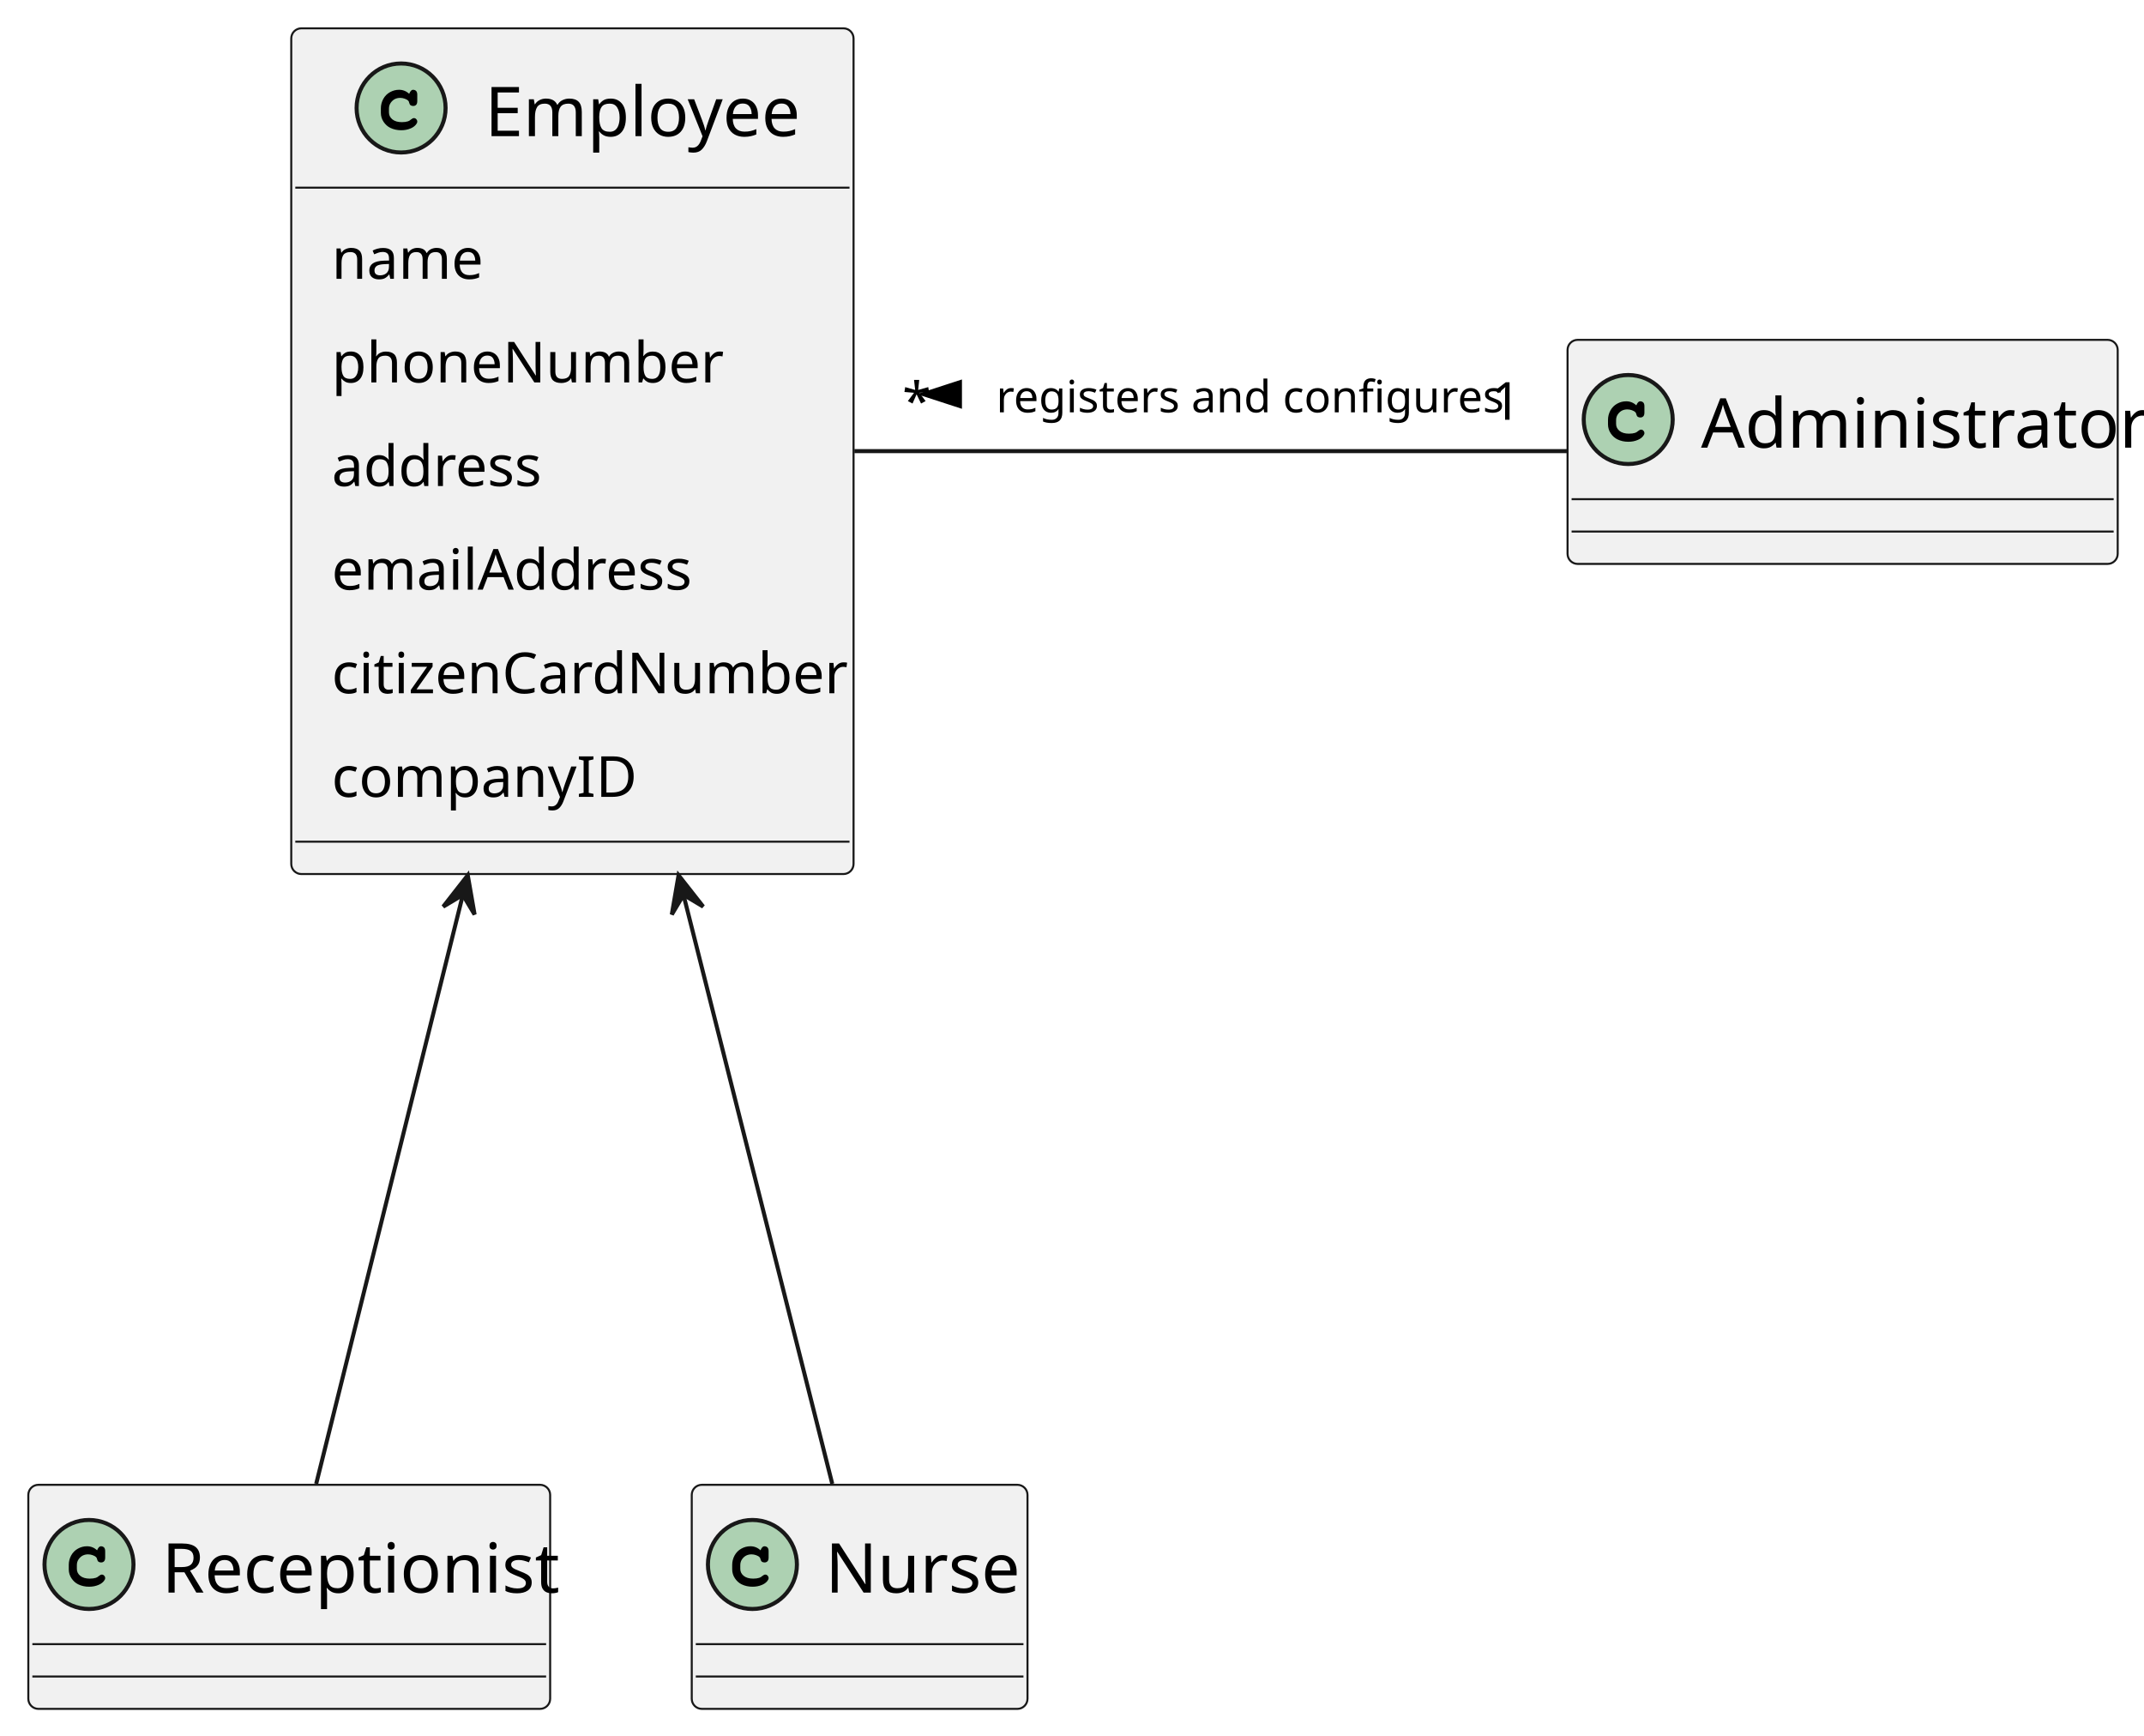
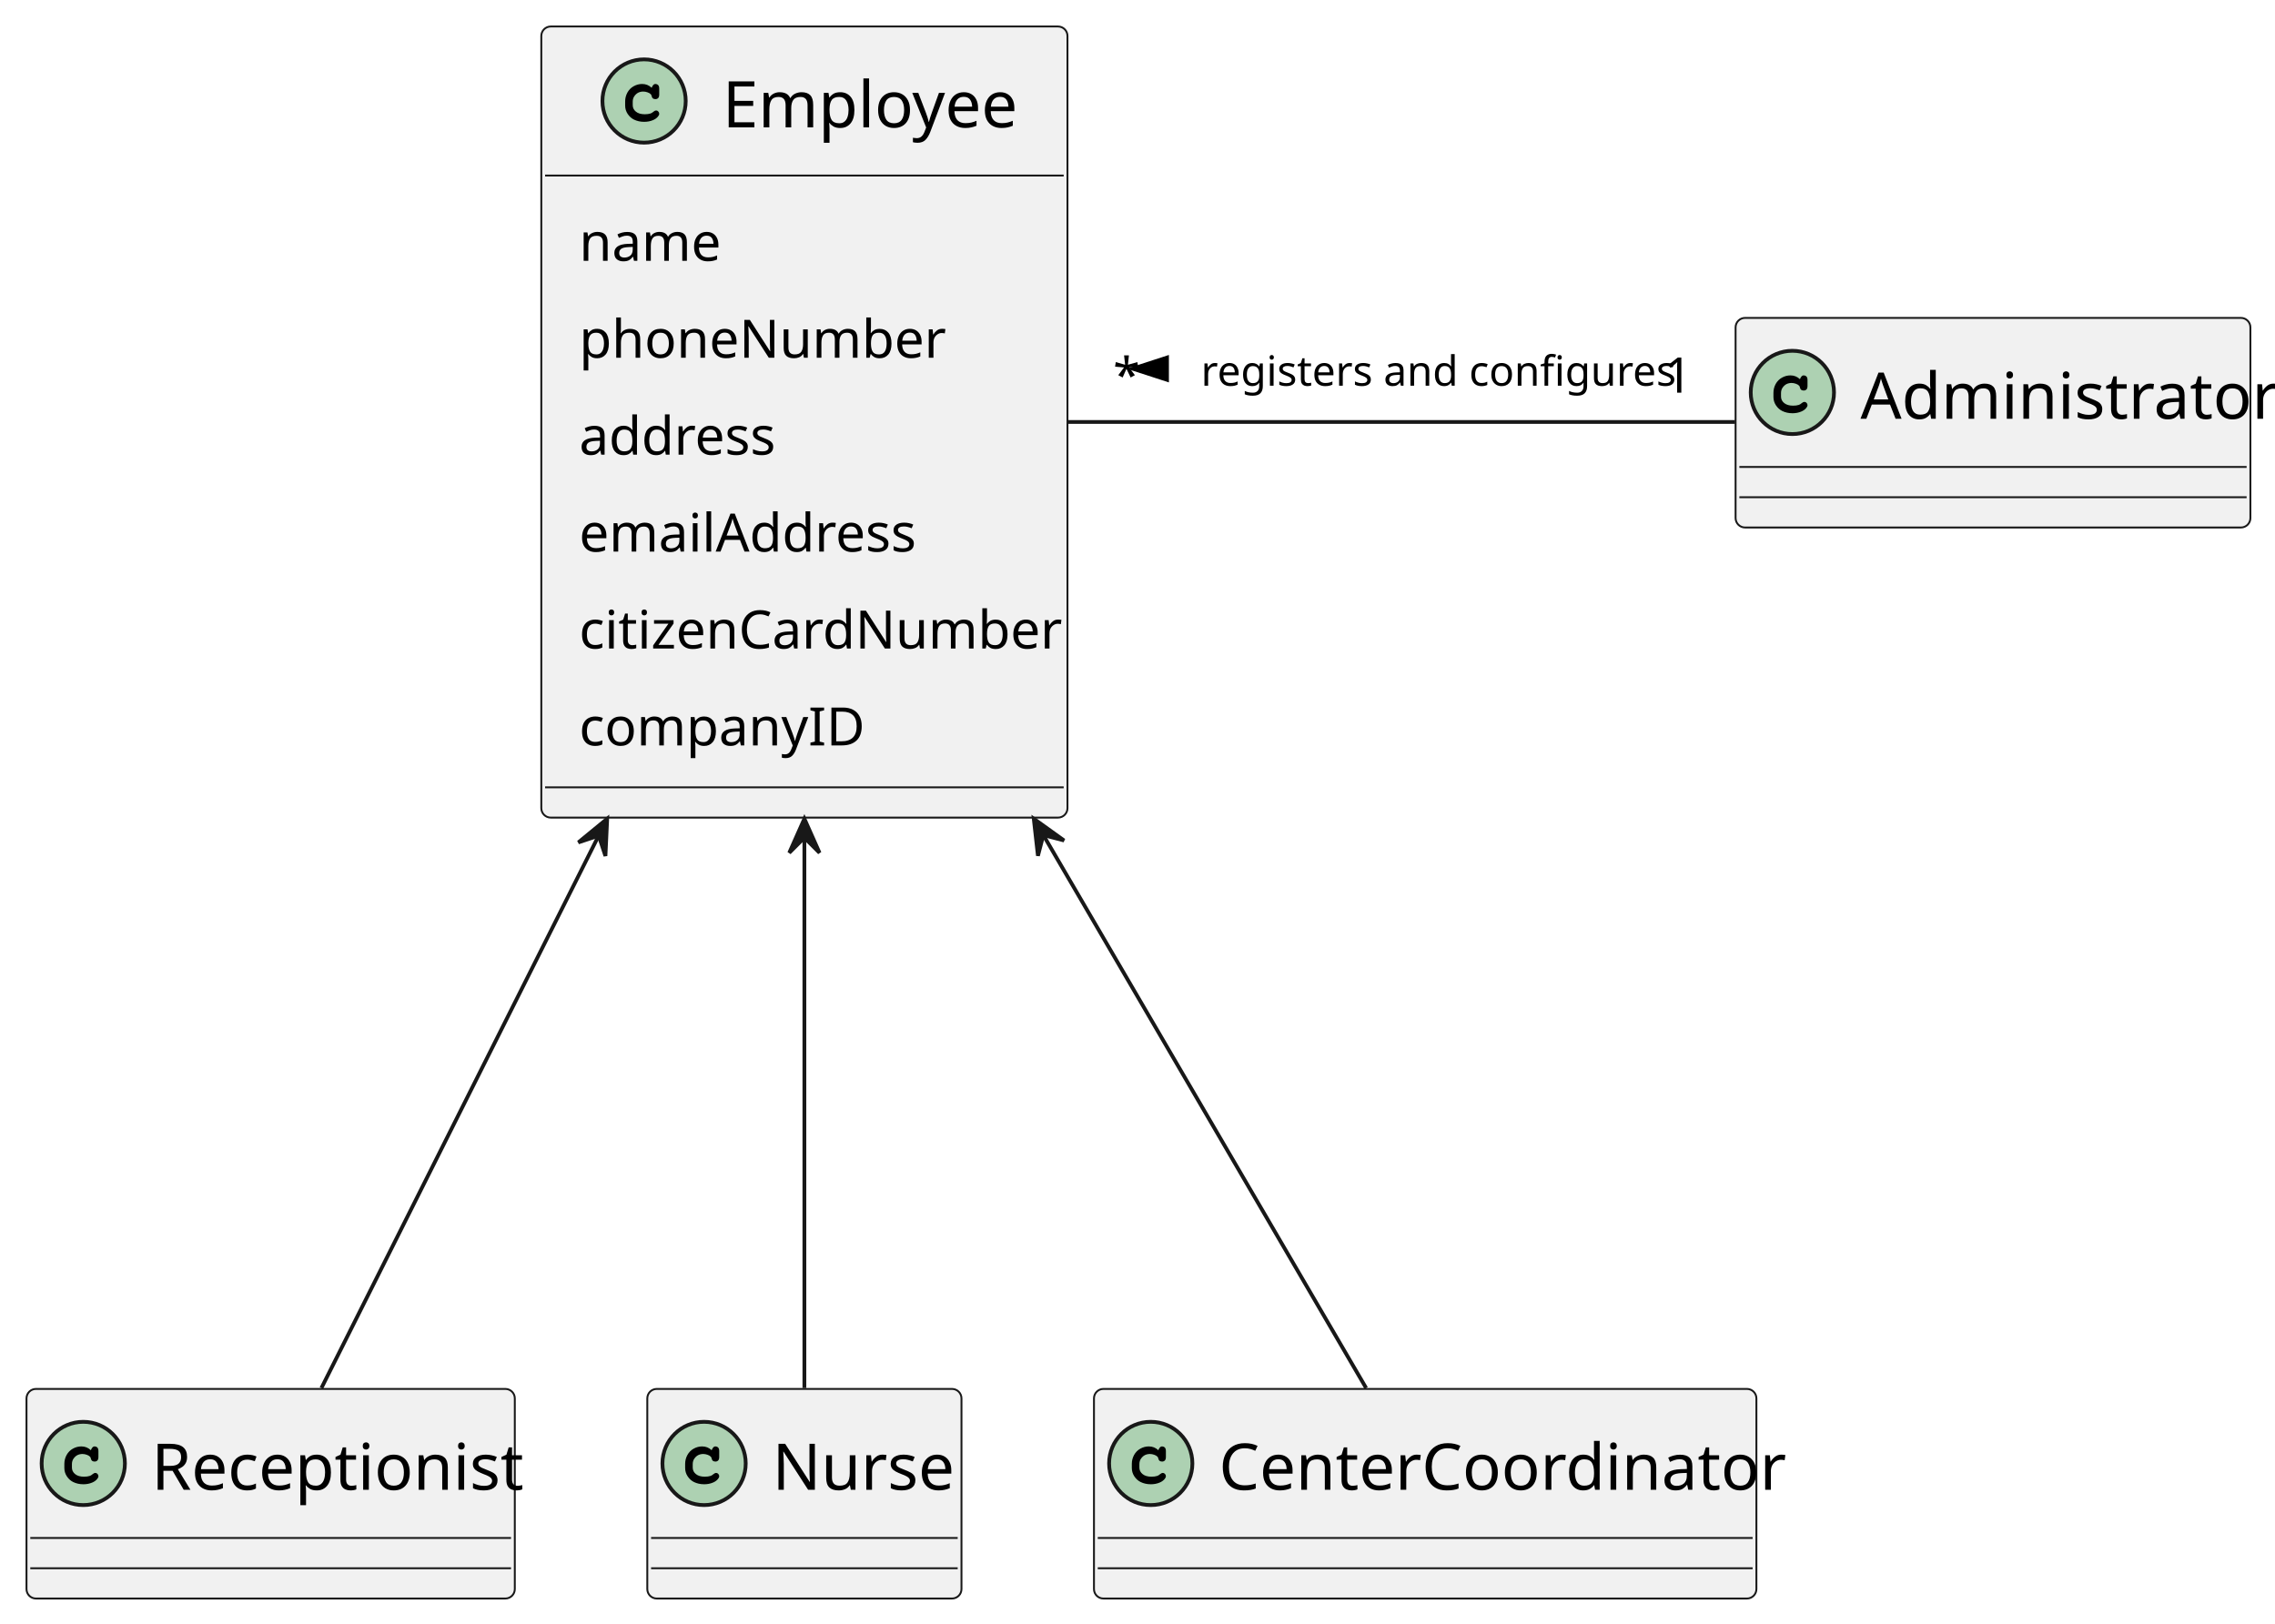
- <svg xmlns="http://www.w3.org/2000/svg" contentStyleType="text/css" height="429px" preserveAspectRatio="none" style="width:530px;height:429px;background:#FFFFFF;" version="1.1" viewBox="0 0 530 429" width="530px" zoomAndPan="magnify">
+ <svg xmlns="http://www.w3.org/2000/svg" contentStyleType="text/css" height="429px" preserveAspectRatio="none" style="width:601px;height:429px;background:#FFFFFF;" version="1.1" viewBox="0 0 601 429" width="601px" zoomAndPan="magnify">
  <defs />
  <g>
    <g id="elem_Administrator">
-       <rect codeLine="5" fill="#F1F1F1" height="55.383" id="Administrator" rx="2.5" ry="2.5" style="stroke:#181818;stroke-width:0.5;" width="136" x="387.5" y="84" />
-       <ellipse cx="402.5" cy="103.691" fill="#ADD1B2" rx="11" ry="11" style="stroke:#181818;stroke-width:1.0;" />
-       <path d="M404.5,100.191 Q404.703,99.691 404.938,99.441 Q405.172,99.191 405.438,99.191 Q405.906,99.191 406.203,99.473 Q406.5,99.754 406.5,100.41 L406.5,101.973 Q406.5,102.629 406.219,102.91 Q405.938,103.191 405.5,103.191 Q405.109,103.191 404.859,103.019 Q404.609,102.848 404.5,102.394 Q404.453,102.082 404.281,101.91 Q403.969,101.582 403.406,101.394 Q402.844,101.191 402.281,101.191 Q401.578,101.191 400.984,101.473 Q400.406,101.754 399.953,102.379 Q399.5,103.004 399.5,103.863 L399.5,104.785 Q399.5,105.816 400.344,106.504 Q401.188,107.191 402.688,107.191 Q403.578,107.191 404.203,106.988 Q404.562,106.879 404.969,106.519 Q405.234,106.316 405.375,106.254 Q405.516,106.191 405.688,106.191 Q406.016,106.191 406.25,106.457 Q406.5,106.707 406.5,107.066 Q406.5,107.41 406.156,107.816 Q405.656,108.41 404.859,108.738 Q403.812,109.191 402.531,109.191 Q401.031,109.191 399.828,108.598 Q398.859,108.129 398.172,107.113 Q397.5,106.098 397.5,104.894 L397.5,103.801 Q397.5,102.551 398.094,101.457 Q398.703,100.363 399.75,99.785 Q400.812,99.191 402,99.191 Q402.719,99.191 403.344,99.441 Q403.969,99.691 404.5,100.191 Z " fill="#000000" />
-       <text fill="#000000" font-family="sans-serif" font-size="17" lengthAdjust="spacing" textLength="96" x="420.5" y="110.647">Administrator</text>
-       <line style="stroke:#181818;stroke-width:0.5;" x1="388.5" x2="522.5" y1="123.383" y2="123.383" />
-       <line style="stroke:#181818;stroke-width:0.5;" x1="388.5" x2="522.5" y1="131.383" y2="131.383" />
+       <rect codeLine="5" fill="#F1F1F1" height="55.383" id="Administrator" rx="2.5" ry="2.5" style="stroke:#181818;stroke-width:0.5;" width="136" x="458.5" y="84" />
+       <ellipse cx="473.5" cy="103.691" fill="#ADD1B2" rx="11" ry="11" style="stroke:#181818;stroke-width:1.0;" />
+       <path d="M475.5,100.191 Q475.703,99.691 475.938,99.441 Q476.172,99.191 476.438,99.191 Q476.906,99.191 477.203,99.473 Q477.5,99.754 477.5,100.41 L477.5,101.973 Q477.5,102.629 477.219,102.91 Q476.938,103.191 476.5,103.191 Q476.109,103.191 475.859,103.019 Q475.609,102.848 475.5,102.394 Q475.453,102.082 475.281,101.91 Q474.969,101.582 474.406,101.394 Q473.844,101.191 473.281,101.191 Q472.578,101.191 471.984,101.473 Q471.406,101.754 470.953,102.379 Q470.5,103.004 470.5,103.863 L470.5,104.785 Q470.5,105.816 471.344,106.504 Q472.188,107.191 473.688,107.191 Q474.578,107.191 475.203,106.988 Q475.562,106.879 475.969,106.519 Q476.234,106.316 476.375,106.254 Q476.516,106.191 476.688,106.191 Q477.016,106.191 477.25,106.457 Q477.5,106.707 477.5,107.066 Q477.5,107.41 477.156,107.816 Q476.656,108.41 475.859,108.738 Q474.812,109.191 473.531,109.191 Q472.031,109.191 470.828,108.598 Q469.859,108.129 469.172,107.113 Q468.5,106.098 468.5,104.894 L468.5,103.801 Q468.5,102.551 469.094,101.457 Q469.703,100.363 470.75,99.785 Q471.812,99.191 473,99.191 Q473.719,99.191 474.344,99.441 Q474.969,99.691 475.5,100.191 Z " fill="#000000" />
+       <text fill="#000000" font-family="sans-serif" font-size="17" lengthAdjust="spacing" textLength="96" x="491.5" y="110.647">Administrator</text>
+       <line style="stroke:#181818;stroke-width:0.5;" x1="459.5" x2="593.5" y1="123.383" y2="123.383" />
+       <line style="stroke:#181818;stroke-width:0.5;" x1="459.5" x2="593.5" y1="131.383" y2="131.383" />
    </g>
    <g id="elem_Employee">
-       <rect codeLine="6" fill="#F1F1F1" height="209.039" id="Employee" rx="2.5" ry="2.5" style="stroke:#181818;stroke-width:0.5;" width="139" x="72" y="7" />
-       <ellipse cx="99.15" cy="26.691" fill="#ADD1B2" rx="11" ry="11" style="stroke:#181818;stroke-width:1.0;" />
-       <path d="M101.15,23.191 Q101.353,22.691 101.588,22.441 Q101.822,22.191 102.088,22.191 Q102.556,22.191 102.853,22.473 Q103.15,22.754 103.15,23.41 L103.15,24.973 Q103.15,25.629 102.869,25.91 Q102.588,26.191 102.15,26.191 Q101.759,26.191 101.509,26.02 Q101.259,25.848 101.15,25.395 Q101.103,25.082 100.931,24.91 Q100.619,24.582 100.056,24.395 Q99.494,24.191 98.931,24.191 Q98.228,24.191 97.634,24.473 Q97.056,24.754 96.603,25.379 Q96.15,26.004 96.15,26.863 L96.15,27.785 Q96.15,28.816 96.994,29.504 Q97.838,30.191 99.338,30.191 Q100.228,30.191 100.853,29.988 Q101.213,29.879 101.619,29.52 Q101.884,29.316 102.025,29.254 Q102.166,29.191 102.338,29.191 Q102.666,29.191 102.9,29.457 Q103.15,29.707 103.15,30.066 Q103.15,30.41 102.806,30.816 Q102.306,31.41 101.509,31.738 Q100.463,32.191 99.181,32.191 Q97.681,32.191 96.478,31.598 Q95.509,31.129 94.822,30.113 Q94.15,29.098 94.15,27.895 L94.15,26.801 Q94.15,25.551 94.744,24.457 Q95.353,23.363 96.4,22.785 Q97.463,22.191 98.65,22.191 Q99.369,22.191 99.994,22.441 Q100.619,22.691 101.15,23.191 Z " fill="#000000" />
-       <text fill="#000000" font-family="sans-serif" font-size="17" lengthAdjust="spacing" textLength="72" x="119.85" y="33.648">Employee</text>
-       <line style="stroke:#181818;stroke-width:0.5;" x1="73" x2="210" y1="46.383" y2="46.383" />
-       <text fill="#000000" font-family="sans-serif" font-size="14" lengthAdjust="spacing" textLength="35" x="82" y="68.916">name</text>
-       <text fill="#000000" font-family="sans-serif" font-size="14" lengthAdjust="spacing" textLength="89" x="82" y="94.525">phoneNumber</text>
-       <text fill="#000000" font-family="sans-serif" font-size="14" lengthAdjust="spacing" textLength="51" x="82" y="120.135">address</text>
-       <text fill="#000000" font-family="sans-serif" font-size="14" lengthAdjust="spacing" textLength="85" x="82" y="145.744">emailAddress</text>
-       <text fill="#000000" font-family="sans-serif" font-size="14" lengthAdjust="spacing" textLength="119" x="82" y="171.353">citizenCardNumber</text>
-       <text fill="#000000" font-family="sans-serif" font-size="14" lengthAdjust="spacing" textLength="70" x="82" y="196.963">companyID</text>
-       <line style="stroke:#181818;stroke-width:0.5;" x1="73" x2="210" y1="208.039" y2="208.039" />
+       <rect codeLine="6" fill="#F1F1F1" height="209.039" id="Employee" rx="2.5" ry="2.5" style="stroke:#181818;stroke-width:0.5;" width="139" x="143" y="7" />
+       <ellipse cx="170.15" cy="26.691" fill="#ADD1B2" rx="11" ry="11" style="stroke:#181818;stroke-width:1.0;" />
+       <path d="M172.15,23.191 Q172.353,22.691 172.588,22.441 Q172.822,22.191 173.088,22.191 Q173.556,22.191 173.853,22.473 Q174.15,22.754 174.15,23.41 L174.15,24.973 Q174.15,25.629 173.869,25.91 Q173.588,26.191 173.15,26.191 Q172.759,26.191 172.509,26.02 Q172.259,25.848 172.15,25.395 Q172.103,25.082 171.931,24.91 Q171.619,24.582 171.056,24.395 Q170.494,24.191 169.931,24.191 Q169.228,24.191 168.634,24.473 Q168.056,24.754 167.603,25.379 Q167.15,26.004 167.15,26.863 L167.15,27.785 Q167.15,28.816 167.994,29.504 Q168.838,30.191 170.338,30.191 Q171.228,30.191 171.853,29.988 Q172.213,29.879 172.619,29.52 Q172.884,29.316 173.025,29.254 Q173.166,29.191 173.338,29.191 Q173.666,29.191 173.9,29.457 Q174.15,29.707 174.15,30.066 Q174.15,30.41 173.806,30.816 Q173.306,31.41 172.509,31.738 Q171.463,32.191 170.181,32.191 Q168.681,32.191 167.478,31.598 Q166.509,31.129 165.822,30.113 Q165.15,29.098 165.15,27.895 L165.15,26.801 Q165.15,25.551 165.744,24.457 Q166.353,23.363 167.4,22.785 Q168.463,22.191 169.65,22.191 Q170.369,22.191 170.994,22.441 Q171.619,22.691 172.15,23.191 Z " fill="#000000" />
+       <text fill="#000000" font-family="sans-serif" font-size="17" lengthAdjust="spacing" textLength="72" x="190.85" y="33.648">Employee</text>
+       <line style="stroke:#181818;stroke-width:0.5;" x1="144" x2="281" y1="46.383" y2="46.383" />
+       <text fill="#000000" font-family="sans-serif" font-size="14" lengthAdjust="spacing" textLength="35" x="153" y="68.916">name</text>
+       <text fill="#000000" font-family="sans-serif" font-size="14" lengthAdjust="spacing" textLength="89" x="153" y="94.525">phoneNumber</text>
+       <text fill="#000000" font-family="sans-serif" font-size="14" lengthAdjust="spacing" textLength="51" x="153" y="120.135">address</text>
+       <text fill="#000000" font-family="sans-serif" font-size="14" lengthAdjust="spacing" textLength="85" x="153" y="145.744">emailAddress</text>
+       <text fill="#000000" font-family="sans-serif" font-size="14" lengthAdjust="spacing" textLength="119" x="153" y="171.353">citizenCardNumber</text>
+       <text fill="#000000" font-family="sans-serif" font-size="14" lengthAdjust="spacing" textLength="70" x="153" y="196.963">companyID</text>
+       <line style="stroke:#181818;stroke-width:0.5;" x1="144" x2="281" y1="208.039" y2="208.039" />
    </g>
    <g id="elem_Receptionist">
      <rect codeLine="14" fill="#F1F1F1" height="55.383" id="Receptionist" rx="2.5" ry="2.5" style="stroke:#181818;stroke-width:0.5;" width="129" x="7" y="367" />
      <ellipse cx="22" cy="386.691" fill="#ADD1B2" rx="11" ry="11" style="stroke:#181818;stroke-width:1.0;" />
      <path d="M24,383.191 Q24.203,382.691 24.438,382.441 Q24.672,382.191 24.938,382.191 Q25.406,382.191 25.703,382.473 Q26,382.754 26,383.41 L26,384.973 Q26,385.629 25.719,385.91 Q25.438,386.191 25,386.191 Q24.609,386.191 24.359,386.019 Q24.109,385.848 24,385.394 Q23.953,385.082 23.781,384.91 Q23.469,384.582 22.906,384.394 Q22.344,384.191 21.781,384.191 Q21.078,384.191 20.484,384.473 Q19.906,384.754 19.453,385.379 Q19,386.004 19,386.863 L19,387.785 Q19,388.816 19.844,389.504 Q20.688,390.191 22.188,390.191 Q23.078,390.191 23.703,389.988 Q24.062,389.879 24.469,389.519 Q24.734,389.316 24.875,389.254 Q25.016,389.191 25.188,389.191 Q25.516,389.191 25.75,389.457 Q26,389.707 26,390.066 Q26,390.41 25.656,390.816 Q25.156,391.41 24.359,391.738 Q23.312,392.191 22.031,392.191 Q20.531,392.191 19.328,391.598 Q18.359,391.129 17.672,390.113 Q17,389.098 17,387.894 L17,386.801 Q17,385.551 17.594,384.457 Q18.203,383.363 19.25,382.785 Q20.312,382.191 21.5,382.191 Q22.219,382.191 22.844,382.441 Q23.469,382.691 24,383.191 Z " fill="#000000" />
      <text fill="#000000" font-family="sans-serif" font-size="17" lengthAdjust="spacing" textLength="89" x="40" y="393.647">Receptionist</text>
      <line style="stroke:#181818;stroke-width:0.5;" x1="8" x2="135" y1="406.383" y2="406.383" />
      <line style="stroke:#181818;stroke-width:0.5;" x1="8" x2="135" y1="414.383" y2="414.383" />
    </g>
    <g id="elem_Nurse">
      <rect codeLine="15" fill="#F1F1F1" height="55.383" id="Nurse" rx="2.5" ry="2.5" style="stroke:#181818;stroke-width:0.5;" width="83" x="171" y="367" />
      <ellipse cx="186" cy="386.691" fill="#ADD1B2" rx="11" ry="11" style="stroke:#181818;stroke-width:1.0;" />
      <path d="M188,383.191 Q188.203,382.691 188.438,382.441 Q188.672,382.191 188.938,382.191 Q189.406,382.191 189.703,382.473 Q190,382.754 190,383.41 L190,384.973 Q190,385.629 189.719,385.91 Q189.438,386.191 189,386.191 Q188.609,386.191 188.359,386.019 Q188.109,385.848 188,385.394 Q187.953,385.082 187.781,384.91 Q187.469,384.582 186.906,384.394 Q186.344,384.191 185.781,384.191 Q185.078,384.191 184.484,384.473 Q183.906,384.754 183.453,385.379 Q183,386.004 183,386.863 L183,387.785 Q183,388.816 183.844,389.504 Q184.688,390.191 186.188,390.191 Q187.078,390.191 187.703,389.988 Q188.062,389.879 188.469,389.519 Q188.734,389.316 188.875,389.254 Q189.016,389.191 189.188,389.191 Q189.516,389.191 189.75,389.457 Q190,389.707 190,390.066 Q190,390.41 189.656,390.816 Q189.156,391.41 188.359,391.738 Q187.312,392.191 186.031,392.191 Q184.531,392.191 183.328,391.598 Q182.359,391.129 181.672,390.113 Q181,389.098 181,387.894 L181,386.801 Q181,385.551 181.594,384.457 Q182.203,383.363 183.25,382.785 Q184.312,382.191 185.5,382.191 Q186.219,382.191 186.844,382.441 Q187.469,382.691 188,383.191 Z " fill="#000000" />
      <text fill="#000000" font-family="sans-serif" font-size="17" lengthAdjust="spacing" textLength="43" x="204" y="393.647">Nurse</text>
      <line style="stroke:#181818;stroke-width:0.5;" x1="172" x2="253" y1="406.383" y2="406.383" />
      <line style="stroke:#181818;stroke-width:0.5;" x1="172" x2="253" y1="414.383" y2="414.383" />
    </g>
+     <g id="elem_CenterCoordinator">
+       <rect codeLine="16" fill="#F1F1F1" height="55.383" id="CenterCoordinator" rx="2.5" ry="2.5" style="stroke:#181818;stroke-width:0.5;" width="175" x="289" y="367" />
+       <ellipse cx="304" cy="386.691" fill="#ADD1B2" rx="11" ry="11" style="stroke:#181818;stroke-width:1.0;" />
+       <path d="M306,383.191 Q306.203,382.691 306.438,382.441 Q306.672,382.191 306.938,382.191 Q307.406,382.191 307.703,382.473 Q308,382.754 308,383.41 L308,384.973 Q308,385.629 307.719,385.91 Q307.438,386.191 307,386.191 Q306.609,386.191 306.359,386.019 Q306.109,385.848 306,385.394 Q305.953,385.082 305.781,384.91 Q305.469,384.582 304.906,384.394 Q304.344,384.191 303.781,384.191 Q303.078,384.191 302.484,384.473 Q301.906,384.754 301.453,385.379 Q301,386.004 301,386.863 L301,387.785 Q301,388.816 301.844,389.504 Q302.688,390.191 304.188,390.191 Q305.078,390.191 305.703,389.988 Q306.062,389.879 306.469,389.519 Q306.734,389.316 306.875,389.254 Q307.016,389.191 307.188,389.191 Q307.516,389.191 307.75,389.457 Q308,389.707 308,390.066 Q308,390.41 307.656,390.816 Q307.156,391.41 306.359,391.738 Q305.312,392.191 304.031,392.191 Q302.531,392.191 301.328,391.598 Q300.359,391.129 299.672,390.113 Q299,389.098 299,387.894 L299,386.801 Q299,385.551 299.594,384.457 Q300.203,383.363 301.25,382.785 Q302.312,382.191 303.5,382.191 Q304.219,382.191 304.844,382.441 Q305.469,382.691 306,383.191 Z " fill="#000000" />
+       <text fill="#000000" font-family="sans-serif" font-size="17" lengthAdjust="spacing" textLength="135" x="322" y="393.647">CenterCoordinator</text>
+       <line style="stroke:#181818;stroke-width:0.5;" x1="290" x2="463" y1="406.383" y2="406.383" />
+       <line style="stroke:#181818;stroke-width:0.5;" x1="290" x2="463" y1="414.383" y2="414.383" />
+     </g>
+     <g id="link_Employee_CenterCoordinator">
+       <path codeLine="18" d="M275.7,220.79 C306.64,273.79 341.34,333.26 360.9,366.77 " fill="none" id="Employee-backto-CenterCoordinator" style="stroke:#181818;stroke-width:1.0;" />
+       <polygon fill="#181818" points="273.1,216.34,274.2,226.127,275.628,220.654,281.102,222.082,273.1,216.34" style="stroke:#181818;stroke-width:1.0;" />
+     </g>
    <g id="link_Employee_Nurse">
-       <path codeLine="18" d="M169.02,221.43 C182.37,274.27 197.31,333.4 205.74,366.77 " fill="none" id="Employee-backto-Nurse" style="stroke:#181818;stroke-width:1.0;" />
-       <polygon fill="#181818" points="167.74,216.34,166.069,226.046,168.966,221.187,173.825,224.084,167.74,216.34" style="stroke:#181818;stroke-width:1.0;" />
+       <path codeLine="19" d="M212.5,221.43 C212.5,274.27 212.5,333.4 212.5,366.77 " fill="none" id="Employee-backto-Nurse" style="stroke:#181818;stroke-width:1.0;" />
+       <polygon fill="#181818" points="212.5,216.34,208.5,225.34,212.5,221.34,216.5,225.34,212.5,216.34" style="stroke:#181818;stroke-width:1.0;" />
    </g>
    <g id="link_Employee_Receptionist">
-       <path codeLine="19" d="M114.36,221.43 C101.2,274.27 86.47,333.4 78.16,366.77 " fill="none" id="Employee-backto-Receptionist" style="stroke:#181818;stroke-width:1.0;" />
-       <polygon fill="#181818" points="115.63,216.34,109.561,224.097,114.414,221.19,117.321,226.043,115.63,216.34" style="stroke:#181818;stroke-width:1.0;" />
+       <path codeLine="20" d="M158,221.11 C131.45,274.03 101.69,333.33 84.91,366.77 " fill="none" id="Employee-backto-Receptionist" style="stroke:#181818;stroke-width:1.0;" />
+       <polygon fill="#181818" points="160.4,216.34,152.789,222.591,158.158,220.809,159.94,226.178,160.4,216.34" style="stroke:#181818;stroke-width:1.0;" />
    </g>
    <g id="link_Employee_Administrator">
-       <path codeLine="21" d="M211.19,111.5 C263.67,111.5 335.25,111.5 387.36,111.5 " fill="none" id="Employee-Administrator" style="stroke:#181818;stroke-width:1.0;" />
-       <polygon fill="#000000" points="228.25,97.418,237.295,100.357,237.295,94.479,228.25,97.418" style="stroke:#000000;stroke-width:1.0;" />
-       <text fill="#000000" font-family="sans-serif" font-size="11" lengthAdjust="spacing" textLength="119" x="246.25" y="101.919">registers and configures</text>
-       <text fill="#000000" font-family="sans-serif" font-size="13" lengthAdjust="spacing" textLength="5" x="223.047" y="103.774">*</text>
-       <text fill="#000000" font-family="sans-serif" font-size="13" lengthAdjust="spacing" textLength="7" x="368.56" y="103.756">1</text>
+       <path codeLine="22" d="M282.19,111.5 C334.67,111.5 406.25,111.5 458.36,111.5 " fill="none" id="Employee-Administrator" style="stroke:#181818;stroke-width:1.0;" />
+       <polygon fill="#000000" points="299.25,97.418,308.295,100.357,308.295,94.479,299.25,97.418" style="stroke:#000000;stroke-width:1.0;" />
+       <text fill="#000000" font-family="sans-serif" font-size="11" lengthAdjust="spacing" textLength="119" x="317.25" y="101.919">registers and configures</text>
+       <text fill="#000000" font-family="sans-serif" font-size="13" lengthAdjust="spacing" textLength="5" x="294.047" y="103.774">*</text>
+       <text fill="#000000" font-family="sans-serif" font-size="13" lengthAdjust="spacing" textLength="7" x="439.56" y="103.756">1</text>
    </g>
  </g>
</svg>
